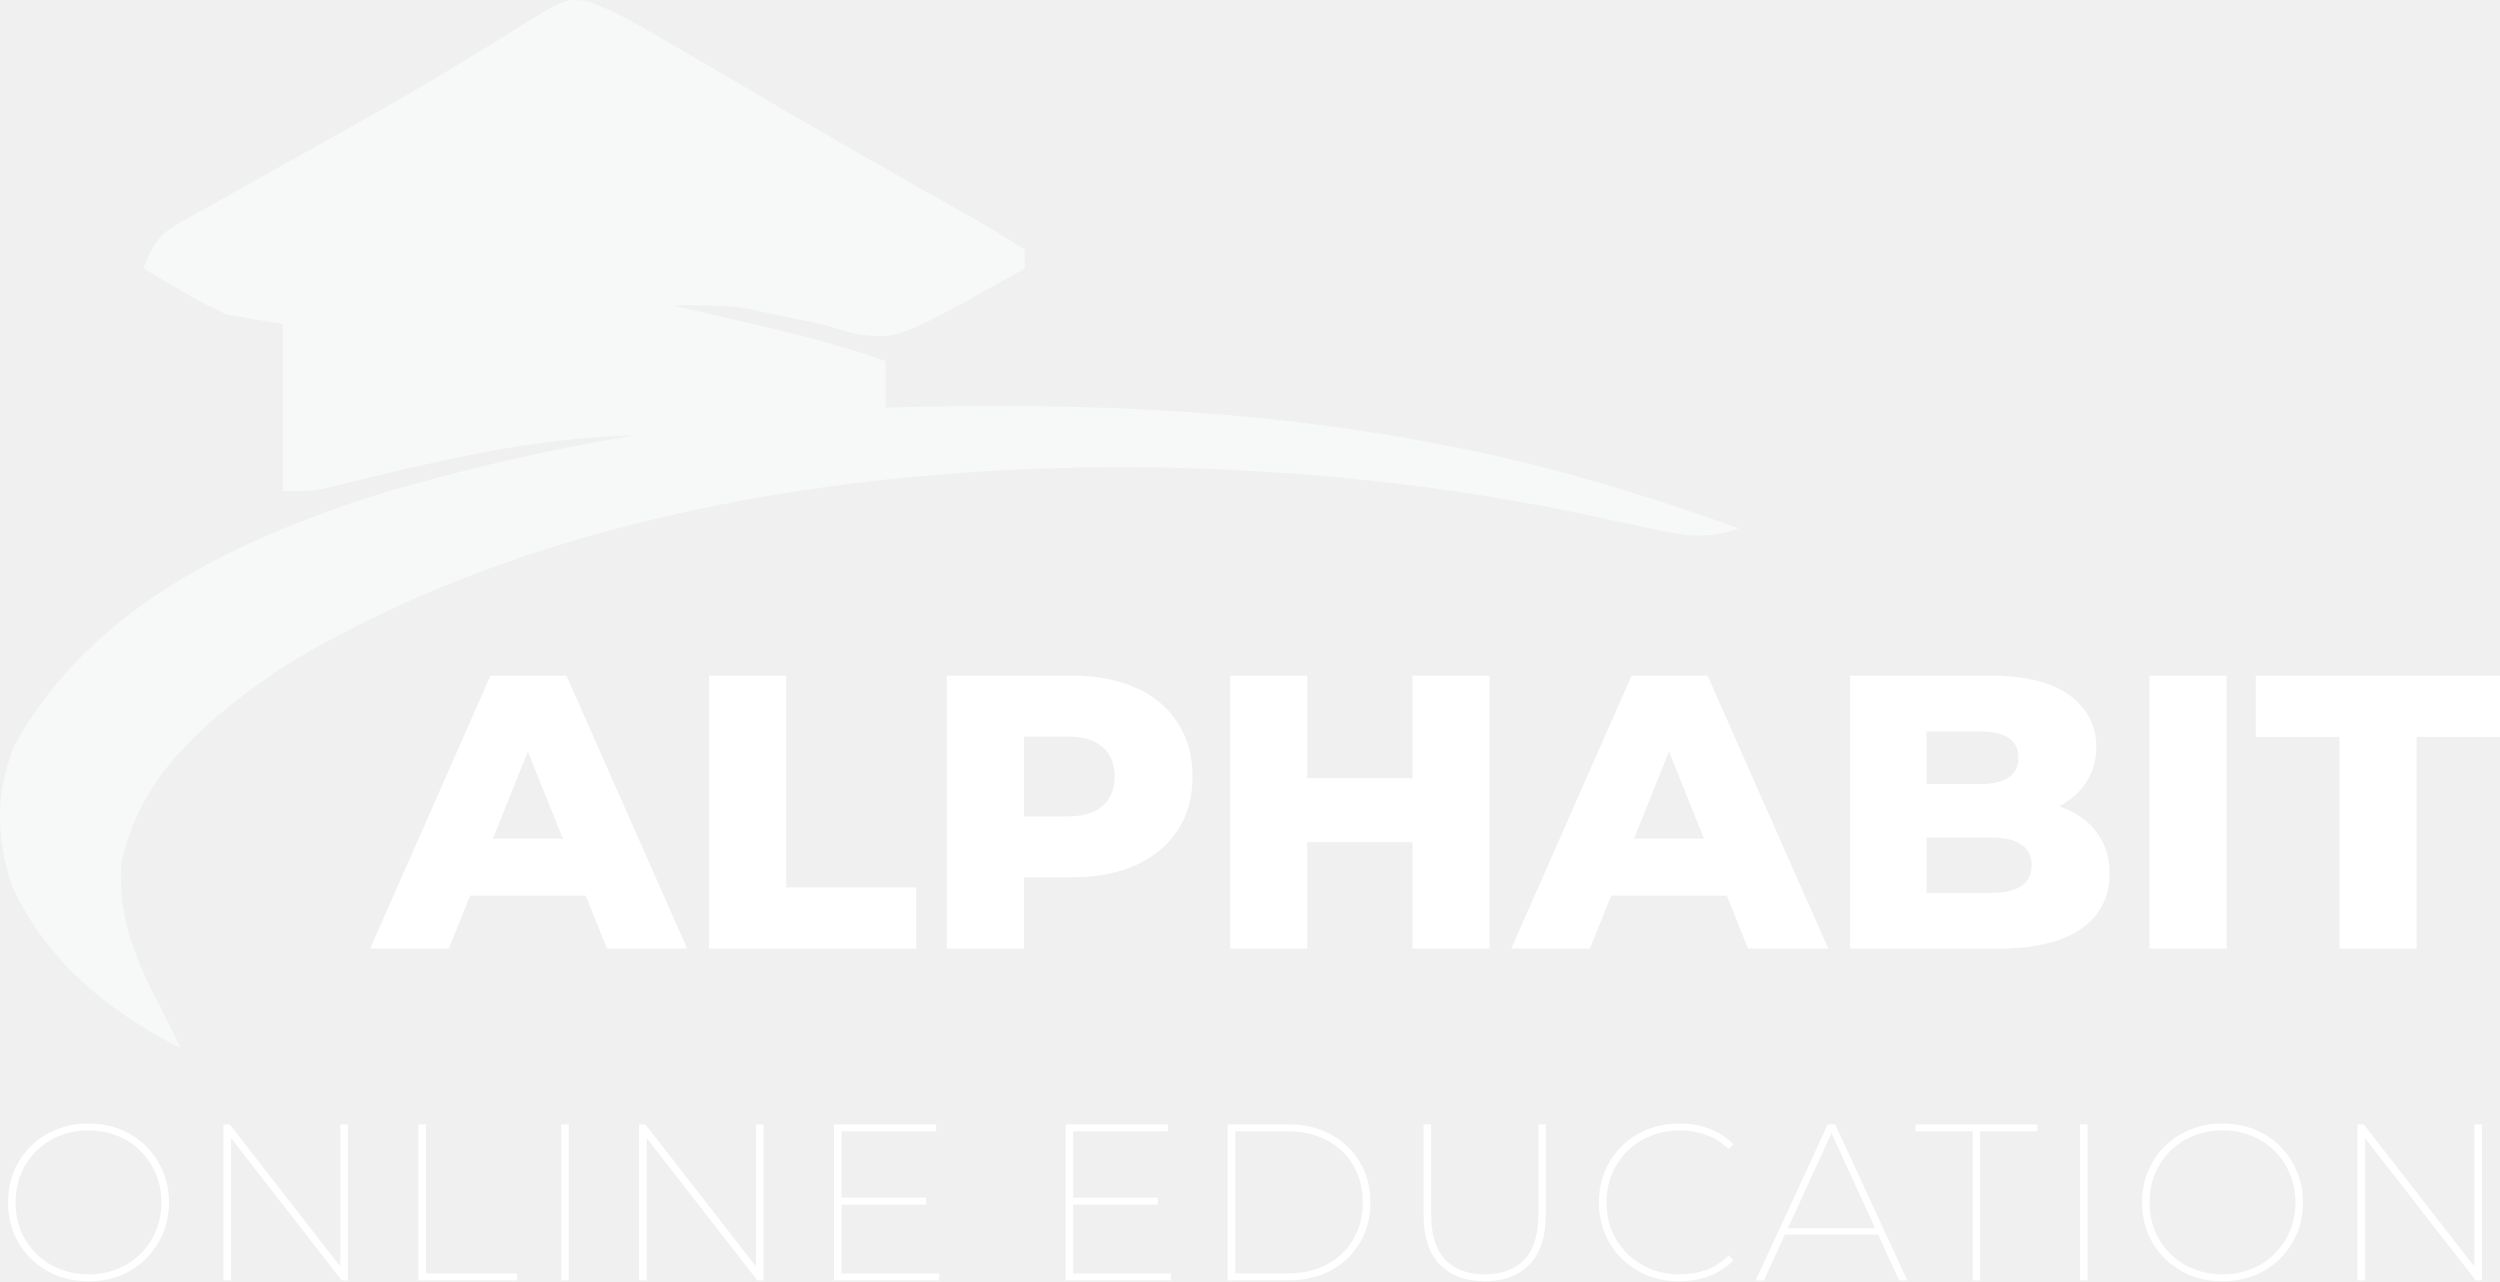
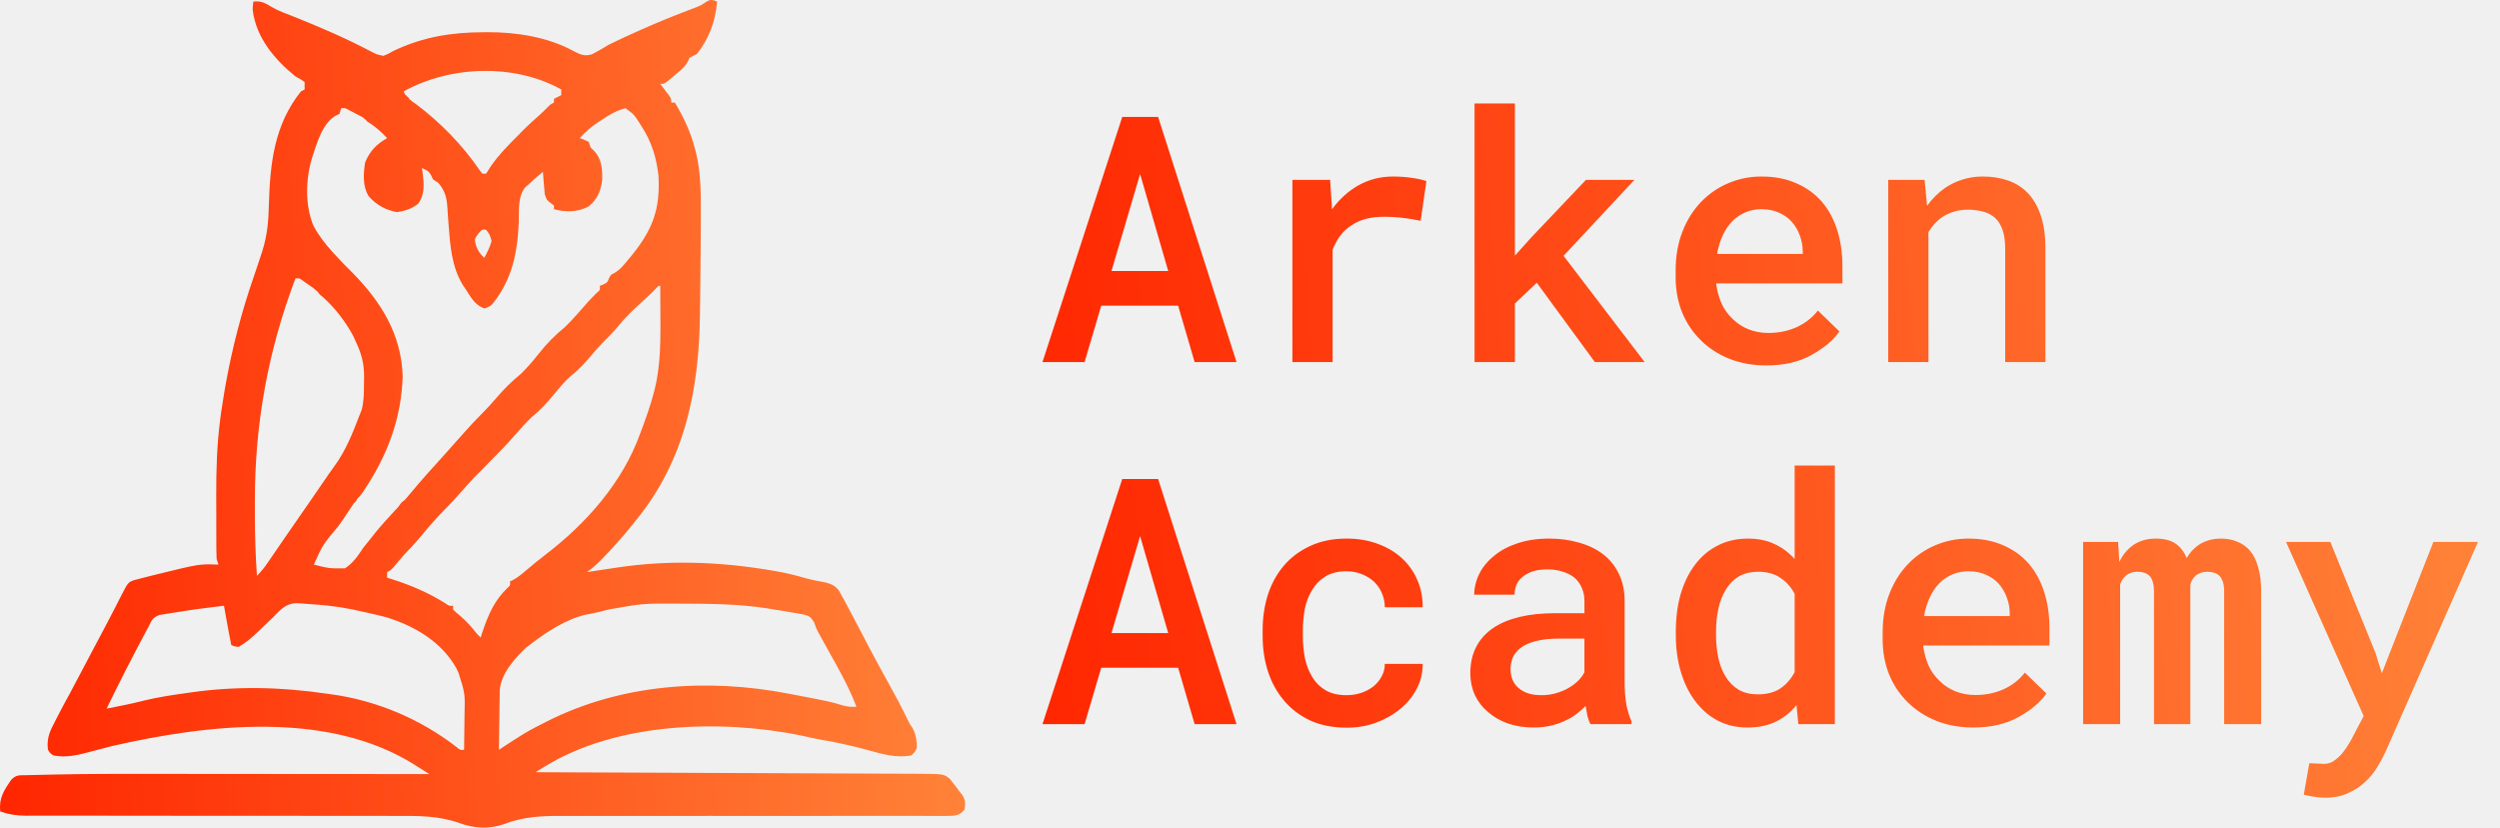
- <svg xmlns="http://www.w3.org/2000/svg" width="80" height="41" viewBox="0 0 80 41" fill="none">
-   <path d="M18.802 0.035C19.607 0.33 20.303 0.724 21.044 1.157C21.517 1.432 21.517 1.432 22.001 1.713C22.336 1.91 22.672 2.107 23.018 2.31C23.364 2.512 23.71 2.714 24.056 2.916C24.58 3.222 25.105 3.529 25.628 3.835C26.72 4.474 27.816 5.103 28.917 5.726C29.179 5.875 29.441 6.024 29.71 6.177C30.199 6.454 30.688 6.73 31.179 7.004C31.726 7.317 32.261 7.652 32.792 7.993C32.792 8.189 32.792 8.385 32.792 8.587C28.749 10.867 28.749 10.867 27.376 10.685C26.826 10.529 26.826 10.529 26.264 10.369C25.758 10.26 25.25 10.155 24.743 10.054C24.509 10.001 24.276 9.949 24.035 9.895C23.186 9.757 22.374 9.756 21.515 9.775C21.859 9.854 22.202 9.933 22.556 10.014C23.013 10.12 23.47 10.226 23.927 10.332C24.152 10.384 24.378 10.436 24.61 10.489C25.88 10.785 27.11 11.121 28.341 11.558C28.341 12.048 28.341 12.538 28.341 13.043C28.596 13.037 28.85 13.031 29.113 13.024C34.906 12.902 40.435 13.111 46.146 14.232C46.523 14.306 46.523 14.306 46.906 14.381C49.895 14.988 52.771 15.885 55.643 16.906C54.483 17.338 53.563 17.074 52.378 16.813C51.978 16.728 51.577 16.643 51.176 16.559C50.978 16.517 50.779 16.474 50.575 16.431C37.696 13.743 20.363 14.335 8.959 21.409C6.663 22.986 4.434 24.805 3.877 27.677C3.779 29.445 4.387 30.815 5.194 32.355C5.392 32.751 5.59 33.148 5.787 33.544C3.463 32.38 1.392 30.67 0.337 28.233C-0.119 26.701 -0.143 25.358 0.456 23.865C2.911 19.4 7.672 17.203 12.34 15.745C14.963 14.993 17.632 14.356 20.328 13.935C17.504 13.993 14.883 14.544 12.146 15.204C11.874 15.27 11.602 15.335 11.321 15.403C10.955 15.493 10.955 15.493 10.581 15.586C9.942 15.717 9.942 15.717 9.052 15.717C9.052 13.953 9.052 12.188 9.052 10.369C8.464 10.271 7.876 10.173 7.271 10.072C6.513 9.718 6.513 9.718 5.824 9.311C5.477 9.108 5.477 9.108 5.122 8.901C4.95 8.797 4.778 8.694 4.6 8.587C4.996 7.397 5.483 7.278 6.566 6.673C6.737 6.577 6.907 6.48 7.083 6.381C7.639 6.068 8.197 5.758 8.755 5.449C9.326 5.129 9.897 4.808 10.467 4.487C10.846 4.274 11.226 4.061 11.605 3.849C12.694 3.237 13.772 2.609 14.838 1.958C15.069 1.817 15.299 1.677 15.536 1.532C15.951 1.278 16.363 1.02 16.774 0.76C18.097 -0.047 18.097 -0.047 18.802 0.035Z" fill="#F7F8F8" />
-   <path d="M11.845 30.356L15.696 21.621H18.126L21.99 30.356H19.423L16.406 22.832H17.379L14.362 30.356H11.845ZM13.951 28.659L14.587 26.837H18.849L19.485 28.659H13.951Z" fill="white" />
-   <path d="M22.69 30.356V21.621H25.158V28.397H29.321V30.356H22.69Z" fill="white" />
-   <path d="M30.297 30.356V21.621H34.286C35.083 21.621 35.769 21.75 36.342 22.008C36.924 22.266 37.373 22.64 37.688 23.131C38.004 23.614 38.162 24.188 38.162 24.853C38.162 25.51 38.004 26.08 37.688 26.563C37.373 27.045 36.924 27.42 36.342 27.686C35.769 27.944 35.083 28.073 34.286 28.073H31.668L32.765 27V30.356H30.297ZM32.765 27.262L31.668 26.126H34.136C34.651 26.126 35.033 26.014 35.283 25.789C35.54 25.564 35.669 25.253 35.669 24.853C35.669 24.446 35.54 24.129 35.283 23.905C35.033 23.68 34.651 23.568 34.136 23.568H31.668L32.765 22.432V27.262Z" fill="white" />
-   <path d="M45.198 21.621H47.666V30.356H45.198V21.621ZM41.833 30.356H39.365V21.621H41.833V30.356ZM45.373 26.95H41.658V24.903H45.373V26.95Z" fill="white" />
-   <path d="M48.36 30.356L52.211 21.621H54.642L58.505 30.356H55.938L52.922 22.832H53.894L50.877 30.356H48.36ZM50.466 28.659L51.102 26.837H55.364L56 28.659H50.466Z" fill="white" />
-   <path d="M59.205 30.356V21.621H63.667C64.814 21.621 65.67 21.833 66.235 22.258C66.8 22.674 67.082 23.223 67.082 23.905C67.082 24.354 66.962 24.749 66.721 25.09C66.488 25.423 66.156 25.689 65.724 25.889C65.3 26.08 64.793 26.176 64.203 26.176L64.452 25.577C65.067 25.577 65.603 25.673 66.06 25.864C66.517 26.047 66.87 26.317 67.12 26.675C67.377 27.024 67.506 27.453 67.506 27.96C67.506 28.717 67.198 29.308 66.584 29.732C65.977 30.148 65.088 30.356 63.916 30.356H59.205ZM61.648 28.572H63.717C64.141 28.572 64.461 28.501 64.677 28.36C64.901 28.21 65.013 27.985 65.013 27.686C65.013 27.386 64.901 27.166 64.677 27.024C64.461 26.875 64.141 26.8 63.717 26.8H61.474V25.09H63.343C63.758 25.09 64.07 25.02 64.278 24.878C64.486 24.737 64.589 24.525 64.589 24.242C64.589 23.959 64.486 23.751 64.278 23.618C64.07 23.476 63.758 23.406 63.343 23.406H61.648V28.572Z" fill="white" />
-   <path d="M68.784 30.356V21.621H71.252V30.356H68.784Z" fill="white" />
-   <path d="M74.865 30.356V23.58H72.185V21.621H80V23.58H77.333V30.356H74.865Z" fill="white" />
-   <path d="M2.829 41C2.463 41 2.124 40.938 1.811 40.815C1.497 40.686 1.224 40.508 0.992 40.28C0.759 40.052 0.578 39.785 0.45 39.481C0.322 39.172 0.258 38.837 0.258 38.476C0.258 38.114 0.322 37.782 0.45 37.477C0.578 37.169 0.759 36.9 0.992 36.672C1.224 36.444 1.497 36.268 1.811 36.144C2.124 36.016 2.463 35.952 2.829 35.952C3.199 35.952 3.541 36.016 3.855 36.144C4.168 36.268 4.439 36.444 4.667 36.672C4.899 36.9 5.08 37.169 5.208 37.477C5.341 37.782 5.407 38.114 5.407 38.476C5.407 38.837 5.341 39.172 5.208 39.481C5.08 39.785 4.899 40.052 4.667 40.28C4.439 40.508 4.168 40.686 3.855 40.815C3.541 40.938 3.199 41 2.829 41ZM2.829 40.779C3.161 40.779 3.47 40.722 3.755 40.608C4.04 40.494 4.287 40.332 4.496 40.123C4.709 39.914 4.873 39.671 4.987 39.396C5.106 39.115 5.165 38.809 5.165 38.476C5.165 38.143 5.106 37.839 4.987 37.563C4.873 37.283 4.709 37.038 4.496 36.829C4.287 36.619 4.04 36.458 3.755 36.344C3.47 36.23 3.161 36.173 2.829 36.173C2.501 36.173 2.195 36.23 1.91 36.344C1.625 36.458 1.376 36.619 1.163 36.829C0.954 37.038 0.79 37.283 0.671 37.563C0.557 37.839 0.5 38.143 0.5 38.476C0.5 38.809 0.557 39.115 0.671 39.396C0.79 39.671 0.954 39.914 1.163 40.123C1.376 40.332 1.625 40.494 1.91 40.608C2.195 40.722 2.501 40.779 2.829 40.779Z" fill="white" />
-   <path d="M7.152 40.971V35.98H7.351L11.012 40.686H10.891V35.98H11.133V40.971H10.934L7.273 36.265H7.394V40.971H7.152Z" fill="white" />
-   <path d="M13.387 40.971V35.98H13.629V40.75H16.549V40.971H13.387Z" fill="white" />
-   <path d="M17.959 40.971V35.98H18.201V40.971H17.959Z" fill="white" />
-   <path d="M20.452 40.971V35.98H20.652L24.313 40.686H24.192V35.98H24.434V40.971H24.234L20.573 36.265H20.695V40.971H20.452Z" fill="white" />
-   <path d="M26.887 38.326H29.636V38.547H26.887V38.326ZM26.93 40.75H30.056V40.971H26.687V35.98H29.956V36.201H26.93V40.75Z" fill="white" />
-   <path d="M34.3 38.326H37.05V38.547H34.3V38.326ZM34.343 40.75H37.47V40.971H34.101V35.98H37.37V36.201H34.343V40.75Z" fill="white" />
-   <path d="M39.286 40.971V35.98H41.209C41.74 35.98 42.203 36.089 42.597 36.308C42.992 36.522 43.298 36.817 43.516 37.192C43.739 37.563 43.851 37.991 43.851 38.476C43.851 38.961 43.739 39.391 43.516 39.766C43.298 40.137 42.992 40.432 42.597 40.651C42.203 40.864 41.74 40.971 41.209 40.971H39.286ZM39.528 40.75H41.194C41.683 40.75 42.108 40.653 42.469 40.458C42.835 40.263 43.115 39.995 43.31 39.652C43.509 39.31 43.609 38.918 43.609 38.476C43.609 38.034 43.509 37.642 43.31 37.299C43.115 36.957 42.835 36.688 42.469 36.493C42.108 36.299 41.683 36.201 41.194 36.201H39.528V40.75Z" fill="white" />
-   <path d="M47.513 41C46.905 41 46.426 40.822 46.074 40.465C45.728 40.109 45.554 39.576 45.554 38.868V35.98H45.797V38.861C45.797 39.507 45.946 39.99 46.245 40.308C46.544 40.622 46.967 40.779 47.513 40.779C48.059 40.779 48.482 40.622 48.781 40.308C49.08 39.99 49.229 39.507 49.229 38.861V35.98H49.465V38.868C49.465 39.576 49.289 40.109 48.937 40.465C48.591 40.822 48.116 41 47.513 41Z" fill="white" />
-   <path d="M53.738 41C53.372 41 53.032 40.938 52.719 40.815C52.406 40.686 52.133 40.508 51.9 40.28C51.667 40.052 51.487 39.785 51.359 39.481C51.23 39.172 51.166 38.837 51.166 38.476C51.166 38.114 51.23 37.782 51.359 37.477C51.487 37.169 51.667 36.9 51.9 36.672C52.133 36.444 52.406 36.268 52.719 36.144C53.032 36.016 53.372 35.952 53.738 35.952C54.075 35.952 54.393 36.006 54.692 36.116C54.991 36.225 55.25 36.391 55.468 36.615L55.319 36.772C55.096 36.558 54.851 36.406 54.585 36.315C54.324 36.22 54.044 36.173 53.745 36.173C53.412 36.173 53.104 36.232 52.819 36.351C52.534 36.465 52.285 36.627 52.071 36.836C51.862 37.045 51.698 37.29 51.58 37.57C51.466 37.846 51.409 38.148 51.409 38.476C51.409 38.804 51.466 39.108 51.58 39.389C51.698 39.664 51.862 39.907 52.071 40.116C52.285 40.325 52.534 40.489 52.819 40.608C53.104 40.722 53.412 40.779 53.745 40.779C54.044 40.779 54.324 40.734 54.585 40.644C54.851 40.548 55.096 40.392 55.319 40.173L55.468 40.33C55.25 40.553 54.991 40.722 54.692 40.836C54.393 40.945 54.075 41 53.738 41Z" fill="white" />
-   <path d="M56.183 40.971L58.49 35.98H58.725L61.033 40.971H60.77L58.555 36.144H58.661L56.446 40.971H56.183ZM56.98 39.51L57.073 39.303H60.121L60.214 39.51H56.98Z" fill="white" />
-   <path d="M63.128 40.971V36.201H61.297V35.98H65.193V36.201H63.363V40.971H63.128Z" fill="white" />
-   <path d="M66.559 40.971V35.98H66.801V40.971H66.559Z" fill="white" />
-   <path d="M71.117 41C70.751 41 70.412 40.938 70.099 40.815C69.785 40.686 69.512 40.508 69.28 40.28C69.047 40.052 68.867 39.785 68.738 39.481C68.61 39.172 68.546 38.837 68.546 38.476C68.546 38.114 68.61 37.782 68.738 37.477C68.867 37.169 69.047 36.9 69.28 36.672C69.512 36.444 69.785 36.268 70.099 36.144C70.412 36.016 70.751 35.952 71.117 35.952C71.487 35.952 71.829 36.016 72.143 36.144C72.456 36.268 72.727 36.444 72.955 36.672C73.187 36.9 73.368 37.169 73.496 37.477C73.629 37.782 73.695 38.114 73.695 38.476C73.695 38.837 73.629 39.172 73.496 39.481C73.368 39.785 73.187 40.052 72.955 40.28C72.727 40.508 72.456 40.686 72.143 40.815C71.829 40.938 71.487 41 71.117 41ZM71.117 40.779C71.45 40.779 71.758 40.722 72.043 40.608C72.328 40.494 72.575 40.332 72.784 40.123C72.997 39.914 73.161 39.671 73.275 39.396C73.394 39.115 73.453 38.809 73.453 38.476C73.453 38.143 73.394 37.839 73.275 37.563C73.161 37.283 72.997 37.038 72.784 36.829C72.575 36.619 72.328 36.458 72.043 36.344C71.758 36.23 71.45 36.173 71.117 36.173C70.79 36.173 70.483 36.23 70.198 36.344C69.913 36.458 69.664 36.619 69.451 36.829C69.242 37.038 69.078 37.283 68.959 37.563C68.845 37.839 68.788 38.143 68.788 38.476C68.788 38.809 68.845 39.115 68.959 39.396C69.078 39.671 69.242 39.914 69.451 40.123C69.664 40.332 69.913 40.494 70.198 40.608C70.483 40.722 70.79 40.779 71.117 40.779Z" fill="white" />
-   <path d="M75.44 40.971V35.98H75.639L79.3 40.686H79.179V35.98H79.421V40.971H79.222L75.561 36.265H75.682V40.971H75.44Z" fill="white" />
+ <svg xmlns="http://www.w3.org/2000/svg" width="145" height="48" viewBox="0 0 145 48" fill="none">
+   <path d="M41.429 0.019C41.518 0.055 41.518 0.055 41.608 0.093C41.505 1.251 41.157 2.209 40.438 3.131C40.297 3.204 40.155 3.276 40.013 3.348C39.982 3.412 39.951 3.476 39.92 3.543C39.744 3.894 39.457 4.107 39.162 4.351C39.104 4.401 39.045 4.451 38.986 4.502C38.552 4.866 38.552 4.866 38.311 4.866C38.357 4.926 38.403 4.987 38.45 5.049C38.539 5.166 38.539 5.166 38.63 5.287C38.719 5.404 38.719 5.404 38.809 5.523C38.949 5.734 38.949 5.734 38.949 5.951C39.019 5.951 39.09 5.951 39.162 5.951C39.671 6.813 40.074 7.653 40.325 8.629C40.346 8.71 40.367 8.791 40.389 8.875C40.678 10.08 40.669 11.315 40.664 12.548C40.664 12.626 40.664 12.704 40.664 12.784C40.662 13.435 40.657 14.087 40.651 14.738C40.65 14.912 40.65 14.912 40.648 15.09C40.642 15.866 40.633 16.641 40.623 17.417C40.62 17.675 40.617 17.933 40.614 18.191C40.571 22.582 39.748 26.676 36.928 30.143C36.843 30.25 36.758 30.357 36.67 30.467C36.145 31.118 35.597 31.736 35.013 32.333C34.955 32.393 34.896 32.453 34.836 32.514C34.586 32.766 34.349 32.981 34.056 33.18C34.139 33.168 34.222 33.155 34.307 33.142C34.691 33.084 35.075 33.027 35.459 32.97C35.589 32.95 35.72 32.931 35.854 32.91C38.808 32.473 41.715 32.578 44.653 33.065C44.756 33.082 44.86 33.099 44.966 33.117C45.577 33.224 46.168 33.364 46.763 33.54C47.127 33.64 47.493 33.709 47.864 33.774C48.217 33.861 48.452 33.954 48.676 34.255C48.723 34.34 48.771 34.424 48.819 34.512C48.874 34.609 48.929 34.707 48.985 34.807C49.272 35.341 49.556 35.876 49.836 36.414C50.011 36.75 50.186 37.086 50.362 37.422C50.397 37.487 50.431 37.553 50.466 37.62C50.807 38.269 51.159 38.911 51.516 39.551C51.924 40.285 52.322 41.024 52.684 41.783C52.783 41.987 52.783 41.987 52.957 42.239C53.159 42.633 53.189 42.931 53.203 43.378C53.08 43.618 53.08 43.618 52.883 43.812C52.038 43.98 51.176 43.739 50.364 43.507C49.464 43.263 48.572 43.057 47.653 42.906C47.271 42.84 46.898 42.755 46.521 42.666C41.83 41.704 35.761 41.885 31.577 44.478C31.483 44.536 31.389 44.595 31.292 44.654C31.221 44.699 31.151 44.743 31.078 44.788C31.255 44.789 31.255 44.789 31.436 44.789C34.313 44.8 37.191 44.812 40.068 44.825C41.459 44.831 42.85 44.837 44.242 44.842C45.455 44.847 46.667 44.852 47.88 44.857C48.522 44.86 49.164 44.863 49.806 44.865C50.411 44.867 51.015 44.87 51.62 44.873C51.842 44.874 52.063 44.874 52.285 44.875C52.588 44.876 52.891 44.878 53.194 44.879C53.282 44.879 53.369 44.88 53.46 44.88C54.764 44.889 54.764 44.889 55.129 45.19C55.186 45.266 55.244 45.341 55.303 45.419C55.362 45.493 55.421 45.568 55.481 45.644C55.537 45.72 55.592 45.795 55.649 45.873C55.708 45.947 55.767 46.021 55.827 46.097C56.03 46.399 56.02 46.601 55.968 46.958C55.781 47.177 55.625 47.271 55.341 47.312C55.078 47.325 54.817 47.325 54.554 47.323C54.453 47.323 54.352 47.323 54.247 47.324C53.907 47.324 53.567 47.323 53.227 47.321C52.983 47.321 52.74 47.322 52.496 47.322C51.971 47.323 51.446 47.322 50.92 47.321C50.089 47.319 49.257 47.32 48.426 47.322C47.258 47.323 46.091 47.324 44.924 47.324C44.813 47.324 44.813 47.324 44.7 47.324C43.875 47.324 43.05 47.324 42.225 47.323C42.151 47.323 42.078 47.323 42.001 47.323C41.928 47.323 41.854 47.323 41.778 47.323C41.629 47.322 41.48 47.322 41.331 47.322C41.257 47.322 41.184 47.322 41.108 47.322C39.876 47.321 38.645 47.322 37.414 47.325C36.588 47.326 35.763 47.325 34.938 47.323C34.422 47.322 33.906 47.323 33.39 47.325C33.153 47.325 32.915 47.324 32.677 47.323C31.443 47.315 30.368 47.361 29.206 47.811C28.353 48.1 27.501 48.042 26.66 47.739C25.443 47.305 24.257 47.316 22.981 47.324C22.739 47.323 22.497 47.322 22.255 47.321C21.737 47.319 21.219 47.319 20.701 47.321C19.883 47.323 19.064 47.321 18.245 47.319C17.097 47.316 15.949 47.316 14.801 47.316C13.622 47.317 12.442 47.317 11.263 47.316C11.19 47.316 11.117 47.316 11.042 47.316C9.827 47.315 8.613 47.313 7.398 47.311C6.584 47.309 5.77 47.309 4.956 47.31C4.45 47.31 3.945 47.31 3.439 47.309C3.205 47.309 2.971 47.309 2.736 47.31C2.416 47.311 2.097 47.31 1.777 47.31C1.684 47.31 1.591 47.311 1.496 47.311C0.963 47.308 0.524 47.241 0.018 47.066C-0.079 46.306 0.233 45.833 0.656 45.222C0.953 44.919 1.142 44.971 1.559 44.96C1.63 44.958 1.702 44.956 1.775 44.954C2.016 44.947 2.256 44.943 2.497 44.938C2.669 44.934 2.842 44.93 3.014 44.925C5.065 44.879 7.116 44.882 9.167 44.885C9.724 44.886 10.28 44.886 10.836 44.886C11.882 44.887 12.929 44.888 13.975 44.889C15.169 44.89 16.363 44.89 17.558 44.891C20.008 44.892 22.458 44.894 24.908 44.896C24.688 44.757 24.468 44.617 24.247 44.478C24.185 44.439 24.123 44.4 24.059 44.359C19.014 41.179 12.011 42.015 6.506 43.269C6.097 43.37 5.69 43.477 5.283 43.588C4.573 43.781 3.838 43.97 3.103 43.812C2.91 43.693 2.91 43.693 2.783 43.486C2.7 42.839 2.883 42.424 3.176 41.873C3.215 41.796 3.254 41.719 3.294 41.64C3.406 41.423 3.52 41.207 3.634 40.991C3.682 40.901 3.73 40.811 3.779 40.719C3.86 40.57 3.942 40.422 4.024 40.275C4.216 39.924 4.4 39.569 4.585 39.215C4.886 38.638 5.19 38.062 5.497 37.489C5.888 36.76 6.275 36.028 6.653 35.292C6.696 35.208 6.739 35.125 6.783 35.038C6.868 34.873 6.952 34.708 7.036 34.543C7.433 33.771 7.433 33.771 7.796 33.644C7.936 33.607 7.936 33.607 8.078 33.571C8.182 33.544 8.287 33.517 8.394 33.489C8.562 33.447 8.562 33.447 8.733 33.404C8.905 33.361 8.905 33.361 9.079 33.317C11.564 32.706 11.564 32.706 12.676 32.746C12.623 32.585 12.623 32.585 12.569 32.421C12.559 32.238 12.555 32.054 12.554 31.871C12.553 31.758 12.553 31.646 12.552 31.53C12.552 31.408 12.552 31.286 12.552 31.16C12.551 30.97 12.551 30.97 12.55 30.776C12.55 30.506 12.55 30.236 12.55 29.966C12.55 29.561 12.547 29.155 12.546 28.75C12.542 27.248 12.586 25.774 12.782 24.285C12.8 24.15 12.818 24.016 12.836 23.877C12.888 23.512 12.946 23.149 13.008 22.786C13.03 22.656 13.053 22.525 13.076 22.39C13.46 20.234 14.009 18.098 14.73 16.034C14.856 15.671 14.976 15.306 15.096 14.942C15.137 14.818 15.178 14.695 15.22 14.568C15.506 13.64 15.582 12.835 15.601 11.864C15.673 9.448 15.915 7.241 17.462 5.3C17.533 5.264 17.603 5.229 17.675 5.192C17.675 5.049 17.675 4.905 17.675 4.758C17.441 4.591 17.441 4.591 17.143 4.432C15.95 3.469 14.865 2.197 14.664 0.594C14.664 0.385 14.664 0.385 14.697 0.093C15.143 0.038 15.386 0.17 15.762 0.404C16.165 0.639 16.604 0.791 17.037 0.961C18.561 1.571 20.062 2.211 21.516 2.981C21.87 3.162 21.87 3.162 22.249 3.239C22.52 3.13 22.52 3.13 22.814 2.961C24.51 2.148 26.173 1.875 28.033 1.87C28.113 1.869 28.192 1.868 28.274 1.867C29.941 1.858 31.775 2.143 33.262 2.952C33.667 3.165 33.909 3.285 34.357 3.144C34.692 2.973 35.01 2.783 35.333 2.588C35.557 2.477 35.783 2.368 36.011 2.263C36.182 2.183 36.182 2.183 36.358 2.101C37.433 1.609 38.518 1.14 39.622 0.717C39.806 0.646 39.806 0.646 39.993 0.575C40.105 0.532 40.218 0.489 40.334 0.445C40.655 0.318 40.655 0.318 40.943 0.129C41.183 -0.015 41.183 -0.015 41.429 0.019ZM23.419 5.3C23.454 5.372 23.489 5.443 23.526 5.517C23.596 5.517 23.614 5.587 23.614 5.587C23.614 5.587 23.738 5.66 23.738 5.734C23.886 5.865 23.886 5.865 24.084 5.999C25.51 7.055 26.838 8.411 27.84 9.885C27.891 9.947 27.941 10.009 27.993 10.073C28.063 10.073 28.133 10.073 28.206 10.073C28.299 9.929 28.392 9.784 28.483 9.637C28.948 8.965 29.543 8.368 30.12 7.795C30.201 7.71 30.283 7.625 30.366 7.538C30.669 7.236 30.985 6.954 31.305 6.672C31.46 6.532 31.609 6.385 31.756 6.236C31.929 6.06 31.929 6.06 32.141 5.951C32.141 5.88 32.141 5.808 32.141 5.734C32.282 5.663 32.422 5.591 32.567 5.517C32.567 5.41 32.567 5.302 32.567 5.192C29.842 3.668 26.116 3.807 23.419 5.3ZM19.802 6.277C19.767 6.384 19.732 6.491 19.696 6.602C19.599 6.65 19.599 6.65 19.5 6.699C18.7 7.119 18.364 8.382 18.095 9.188C17.737 10.41 17.694 11.889 18.179 13.076C18.484 13.648 18.851 14.126 19.284 14.603C19.335 14.659 19.386 14.716 19.439 14.774C19.763 15.13 20.098 15.472 20.441 15.809C22.104 17.493 23.285 19.378 23.366 21.817C23.289 24.345 22.438 26.504 21.04 28.566C20.853 28.837 20.742 28.911 20.742 28.911C20.742 28.911 20.619 29.166 20.547 29.166C20.442 29.318 20.338 29.471 20.24 29.628C20.045 29.94 19.829 30.236 19.616 30.536C18.728 31.596 18.728 31.596 18.207 32.746C19.101 32.97 19.101 32.97 20.015 32.963C20.492 32.654 20.764 32.242 21.079 31.77C21.237 31.57 21.396 31.371 21.558 31.173C21.673 31.028 21.673 31.028 21.79 30.879C22.144 30.445 22.521 30.035 22.901 29.624C23.123 29.408 23.189 29.29 23.189 29.29C23.189 29.29 23.311 29.095 23.419 29.058C23.587 28.893 23.587 28.893 23.752 28.685C24.453 27.843 25.187 27.03 25.923 26.22C26.26 25.849 26.592 25.475 26.923 25.098C27.234 24.744 27.552 24.4 27.887 24.068C28.203 23.754 28.502 23.431 28.791 23.091C29.235 22.569 29.697 22.113 30.227 21.681C30.593 21.322 30.92 20.947 31.237 20.542C31.704 19.945 32.196 19.445 32.78 18.969C33.227 18.538 33.63 18.067 34.039 17.599C34.219 17.398 34.401 17.205 34.594 17.016C34.825 16.824 34.825 16.824 34.801 16.582C34.866 16.556 34.932 16.529 35 16.501C35.241 16.385 35.241 16.385 35.333 16.148C35.439 15.932 35.439 15.932 35.62 15.852C35.979 15.65 36.215 15.345 36.476 15.03C36.532 14.962 36.588 14.895 36.646 14.825C37.859 13.333 38.323 12.13 38.205 10.182C38.081 9.121 37.819 8.257 37.247 7.361C37.199 7.285 37.152 7.209 37.102 7.131C36.77 6.619 36.77 6.619 36.29 6.277C35.763 6.411 35.349 6.662 34.9 6.961C34.837 7.002 34.773 7.044 34.707 7.086C34.297 7.357 33.965 7.649 33.631 8.012C33.716 8.041 33.802 8.071 33.89 8.1C33.98 8.143 34.07 8.186 34.162 8.229C34.197 8.337 34.233 8.444 34.269 8.555C34.337 8.62 34.405 8.685 34.475 8.751C34.921 9.234 34.955 9.805 34.94 10.443C34.864 11.089 34.651 11.56 34.156 11.972C33.496 12.316 32.851 12.316 32.141 12.135C32.141 12.063 32.141 11.992 32.141 11.918C32.073 11.866 32.005 11.815 31.935 11.762C31.716 11.592 31.716 11.592 31.61 11.267C31.586 11.043 31.566 10.82 31.55 10.596C31.541 10.478 31.532 10.36 31.523 10.238C31.516 10.148 31.51 10.058 31.503 9.965C31.39 10.059 31.277 10.154 31.164 10.25C31.101 10.303 31.038 10.355 30.973 10.41C30.902 10.478 30.832 10.546 30.759 10.616C30.665 10.698 30.572 10.779 30.475 10.863C30.035 11.415 30.122 12.203 30.1 12.88C30.03 14.656 29.713 16.215 28.574 17.632C28.419 17.776 28.419 17.776 28.106 17.891C27.567 17.7 27.339 17.274 27.036 16.799C26.977 16.713 26.918 16.627 26.858 16.538C26.205 15.472 26.121 14.246 26.027 13.02C26.019 12.913 26.011 12.807 26.002 12.697C25.987 12.489 25.973 12.281 25.962 12.073C25.921 11.472 25.838 11.091 25.44 10.616C25.282 10.508 25.282 10.508 25.121 10.399C25.088 10.327 25.055 10.256 25.021 10.182C24.881 9.913 24.748 9.871 24.483 9.748C24.494 9.824 24.506 9.9 24.517 9.979C24.599 10.636 24.67 11.248 24.27 11.809C23.895 12.113 23.522 12.226 23.053 12.304C22.401 12.199 21.835 11.887 21.391 11.382C21.032 10.796 21.082 10.081 21.185 9.423C21.451 8.769 21.86 8.348 22.462 8.012C22.101 7.623 21.743 7.312 21.292 7.036C21.221 6.943 21.221 6.943 21.221 6.943C21.221 6.943 21.114 6.889 21.079 6.819C20.906 6.728 20.733 6.638 20.56 6.548C20.416 6.472 20.416 6.472 20.269 6.395C20.029 6.262 20.029 6.262 19.802 6.277ZM27.754 13.552C27.525 13.866 27.525 13.866 27.627 14.264C27.765 14.594 27.851 14.723 28.099 14.955C28.273 14.638 28.426 14.329 28.525 13.979C28.413 13.597 28.413 13.597 28.206 13.328C27.965 13.304 27.965 13.304 27.754 13.552ZM17.143 16.148C15.557 20.33 14.778 24.593 14.789 29.081C14.79 29.362 14.789 29.642 14.789 29.923C14.788 31.085 14.829 32.238 14.909 33.397C15.153 33.154 15.348 32.912 15.541 32.624C15.884 32.118 16.23 31.615 16.578 31.112C16.689 30.953 16.799 30.793 16.91 30.634C17.08 30.388 17.25 30.142 17.42 29.897C17.587 29.656 17.754 29.414 17.921 29.173C17.975 29.096 18.028 29.019 18.083 28.939C18.429 28.439 18.774 27.939 19.116 27.437C19.214 27.296 19.313 27.156 19.415 27.018C20.066 26.131 20.474 25.095 20.866 24.068C20.906 23.973 20.945 23.878 20.985 23.78C21.122 23.252 21.118 22.74 21.119 22.196C21.123 22.036 21.123 22.036 21.127 21.872C21.13 21.104 20.981 20.526 20.654 19.837C20.602 19.721 20.55 19.604 20.496 19.484C20.046 18.654 19.439 17.86 18.739 17.233C18.615 17.14 18.561 17.086 18.561 17.086C18.561 17.086 18.508 17.032 18.42 16.908C18.181 16.701 18.181 16.701 17.895 16.508C17.799 16.44 17.704 16.373 17.606 16.303C17.374 16.13 17.374 16.13 17.143 16.148ZM38.205 16.582C38.085 16.704 37.967 16.826 37.849 16.949C37.637 17.16 37.416 17.359 37.194 17.559C36.738 17.97 36.308 18.383 35.917 18.861C35.607 19.241 35.269 19.581 34.92 19.925C34.715 20.141 34.522 20.362 34.329 20.59C33.966 21.015 33.606 21.426 33.165 21.769C32.778 22.099 32.467 22.483 32.141 22.875C31.741 23.357 31.36 23.791 30.865 24.176C30.519 24.509 30.204 24.865 29.888 25.227C29.383 25.803 28.851 26.347 28.312 26.888C28.219 26.983 28.126 27.078 28.029 27.177C27.868 27.341 27.705 27.505 27.541 27.668C27.284 27.936 27.04 28.209 26.796 28.488C26.474 28.857 26.144 29.213 25.799 29.56C25.311 30.052 24.863 30.572 24.42 31.106C24.101 31.49 23.768 31.848 23.419 32.204C23.224 32.431 23.031 32.66 22.84 32.891C22.674 33.072 22.674 33.072 22.462 33.18C22.462 33.288 22.462 33.395 22.462 33.506C22.609 33.551 22.609 33.551 22.758 33.598C23.848 33.946 24.866 34.379 25.841 34.993C26.063 35.151 26.063 35.151 26.291 35.133C26.291 35.205 26.291 35.276 26.291 35.35C26.463 35.524 26.463 35.524 26.683 35.703C27.062 36.03 27.367 36.364 27.674 36.76C27.779 36.868 27.779 36.868 27.887 36.977C27.924 36.863 27.962 36.749 28 36.632C28.337 35.643 28.688 34.823 29.451 34.091C29.613 33.948 29.613 33.948 29.588 33.723C29.648 33.696 29.707 33.669 29.768 33.641C30.058 33.481 30.287 33.288 30.539 33.072C30.917 32.751 31.297 32.44 31.69 32.139C34.021 30.353 36.126 27.979 37.141 25.153C37.191 25.021 37.242 24.889 37.294 24.753C37.35 24.597 37.405 24.441 37.46 24.285C37.503 24.163 37.546 24.041 37.59 23.915C37.881 23.072 38.106 22.246 38.205 21.356C38.214 21.277 38.223 21.198 38.233 21.117C38.332 20.178 38.323 19.241 38.318 18.298C38.317 18.131 38.316 17.964 38.316 17.797C38.315 17.392 38.313 16.987 38.311 16.582C38.276 16.582 38.241 16.582 38.205 16.582ZM15.867 35.784C15.634 36.01 15.398 36.233 15.162 36.455C15.076 36.538 15.076 36.538 14.989 36.623C14.631 36.965 14.277 37.277 13.846 37.52C13.593 37.492 13.593 37.492 13.42 37.411C13.389 37.255 13.358 37.099 13.327 36.943C13.31 36.856 13.293 36.77 13.275 36.68C13.177 36.165 13.086 35.649 12.995 35.133C11.302 35.34 11.302 35.34 9.618 35.608C9.495 35.629 9.373 35.65 9.247 35.671C8.87 35.816 8.803 35.961 8.634 36.326C8.59 36.406 8.546 36.486 8.5 36.568C7.7 38.063 6.925 39.572 6.187 41.1C6.424 41.052 6.662 41.005 6.899 40.957C7.031 40.931 7.163 40.904 7.299 40.877C7.68 40.799 8.057 40.707 8.436 40.614C9.175 40.439 9.917 40.323 10.668 40.218C10.857 40.191 10.857 40.191 11.05 40.163C13.709 39.783 16.296 39.843 18.952 40.232C19.037 40.243 19.123 40.255 19.211 40.267C21.838 40.625 24.372 41.691 26.477 43.319C26.698 43.507 26.698 43.507 26.929 43.486C26.937 42.992 26.943 42.498 26.947 42.004C26.948 41.837 26.951 41.669 26.953 41.501C26.987 40.232 26.987 40.232 26.61 39.038C26.542 38.894 26.542 38.894 26.473 38.747C25.591 37.19 24.014 36.282 22.355 35.784C21.841 35.651 21.325 35.536 20.806 35.425C20.678 35.397 20.55 35.369 20.418 35.341C19.539 35.162 18.675 35.076 17.782 35.025C17.678 35.015 17.575 35.005 17.469 34.995C16.693 34.922 16.387 35.237 15.867 35.784ZM35.352 35.343C34.902 35.46 34.456 35.574 33.996 35.648C32.894 35.894 31.758 36.624 30.865 37.303C30.755 37.385 30.646 37.468 30.533 37.553C29.871 38.184 29.069 39.065 28.999 40.026C28.994 40.187 28.992 40.348 28.992 40.509C28.99 40.595 28.988 40.681 28.986 40.769C28.981 41.039 28.979 41.31 28.977 41.581C28.974 41.766 28.971 41.95 28.967 42.135C28.959 42.585 28.954 43.036 28.95 43.486C29.029 43.435 29.107 43.384 29.188 43.331C29.343 43.23 29.343 43.23 29.502 43.127C29.605 43.06 29.707 42.993 29.812 42.925C30.215 42.666 30.617 42.413 31.043 42.195C31.114 42.159 31.184 42.123 31.257 42.085C31.33 42.049 31.402 42.012 31.477 41.974C31.547 41.938 31.618 41.902 31.691 41.864C36.019 39.661 41.055 39.322 45.757 40.232C45.879 40.255 46.001 40.278 46.126 40.302C48.163 40.693 48.163 40.693 48.843 40.898C49.145 40.986 49.381 41.01 49.692 40.991C49.242 39.805 48.607 38.706 47.992 37.604C47.853 37.355 47.715 37.105 47.578 36.855C47.541 36.788 47.504 36.72 47.466 36.651C47.352 36.435 47.352 36.435 47.24 36.098C47.012 35.752 46.968 35.729 46.593 35.633C46.412 35.599 46.231 35.568 46.049 35.54C45.953 35.523 45.858 35.506 45.759 35.488C45.475 35.439 45.191 35.394 44.906 35.35C44.764 35.326 44.623 35.303 44.481 35.279C42.83 35.027 41.167 35.015 39.501 35.011C39.39 35.011 39.39 35.011 39.276 35.01C37.296 35.001 37.296 35.001 35.352 35.343Z" fill="url(#paint0_linear_2669_3178)" />
+   <path d="M68.359 17.729H63.897L62.93 21H60.488L65.117 6.781H67.197L71.748 21H69.316L68.359 17.729ZM64.492 15.717H67.783L66.152 10.092L64.492 15.717ZM80.83 10.238C81.208 10.238 81.572 10.264 81.924 10.316C82.282 10.368 82.562 10.43 82.764 10.502L82.432 12.807C82.074 12.729 81.719 12.67 81.367 12.631C81.022 12.592 80.677 12.572 80.332 12.572C79.941 12.572 79.59 12.611 79.277 12.69C78.965 12.768 78.688 12.888 78.447 13.051C78.187 13.207 77.966 13.406 77.783 13.646C77.601 13.887 77.448 14.164 77.324 14.477V21H74.99V10.434H77.178L77.275 11.898L77.285 12.143C77.715 11.55 78.229 11.085 78.828 10.746C79.434 10.408 80.101 10.238 80.83 10.238ZM89.17 16.4L87.9 17.602V21H85.557V6H87.9V14.828L88.867 13.754L92.022 10.434H94.834L90.723 14.838L95.43 21H92.539L89.17 16.4ZM102.48 21.195C101.699 21.195 100.983 21.065 100.332 20.805C99.688 20.544 99.134 20.183 98.672 19.721C98.21 19.265 97.852 18.728 97.598 18.109C97.35 17.484 97.227 16.811 97.227 16.088V15.688C97.227 14.861 97.357 14.112 97.617 13.441C97.878 12.771 98.236 12.198 98.691 11.723C99.147 11.247 99.674 10.883 100.273 10.629C100.879 10.368 101.523 10.238 102.207 10.238C102.969 10.238 103.643 10.368 104.229 10.629C104.814 10.883 105.306 11.238 105.703 11.693C106.1 12.156 106.4 12.706 106.602 13.344C106.803 13.982 106.904 14.678 106.904 15.434V16.439H99.58V16.488C99.652 16.951 99.762 17.338 99.912 17.65C100.062 17.963 100.267 18.243 100.527 18.49C100.788 18.751 101.094 18.953 101.445 19.096C101.803 19.239 102.194 19.311 102.617 19.311C103.197 19.311 103.737 19.2 104.238 18.979C104.74 18.751 105.153 18.428 105.479 18.012L106.729 19.223C106.377 19.73 105.837 20.186 105.107 20.59C104.385 20.994 103.509 21.195 102.48 21.195ZM102.197 12.133C101.865 12.133 101.556 12.195 101.27 12.318C100.99 12.435 100.739 12.605 100.518 12.826C100.296 13.054 100.111 13.328 99.961 13.646C99.811 13.966 99.701 14.327 99.629 14.73H104.6V14.574C104.6 14.268 104.544 13.966 104.434 13.666C104.323 13.36 104.167 13.093 103.965 12.865C103.77 12.644 103.522 12.468 103.223 12.338C102.93 12.201 102.588 12.133 102.197 12.133ZM109.561 21V10.434H111.67L111.816 11.938C111.96 11.736 112.116 11.55 112.285 11.381C112.461 11.205 112.646 11.049 112.842 10.912C113.154 10.697 113.496 10.531 113.867 10.414C114.238 10.297 114.629 10.238 115.039 10.238C115.579 10.238 116.074 10.316 116.523 10.473C116.973 10.629 117.357 10.876 117.676 11.215C117.995 11.553 118.242 11.986 118.418 12.514C118.594 13.034 118.682 13.666 118.682 14.408V21H116.348V14.447C116.348 14.011 116.299 13.646 116.201 13.354C116.104 13.06 115.96 12.826 115.771 12.65C115.583 12.475 115.355 12.351 115.088 12.279C114.821 12.201 114.515 12.162 114.17 12.162C113.883 12.162 113.617 12.201 113.369 12.279C113.122 12.351 112.897 12.455 112.695 12.592C112.539 12.696 112.393 12.823 112.256 12.973C112.119 13.122 111.999 13.285 111.895 13.461V21H109.561ZM68.359 38.728H63.897L62.93 42H60.488L65.117 27.781H67.197L71.748 42H69.316L68.359 38.728ZM64.492 36.717H67.783L66.152 31.092L64.492 36.717ZM78.125 40.32C78.418 40.32 78.698 40.278 78.965 40.193C79.238 40.102 79.479 39.975 79.688 39.812C79.889 39.65 80.049 39.458 80.166 39.236C80.29 39.015 80.352 38.771 80.352 38.504H82.549C82.555 39.018 82.438 39.503 82.197 39.959C81.963 40.408 81.644 40.796 81.24 41.121C80.83 41.46 80.358 41.727 79.824 41.922C79.297 42.111 78.74 42.205 78.154 42.205C77.341 42.205 76.628 42.065 76.016 41.785C75.41 41.499 74.906 41.115 74.502 40.633C74.092 40.151 73.783 39.591 73.574 38.953C73.366 38.309 73.262 37.622 73.262 36.893V36.551C73.262 35.828 73.363 35.145 73.564 34.5C73.773 33.855 74.082 33.292 74.492 32.81C74.902 32.329 75.41 31.948 76.016 31.668C76.628 31.381 77.337 31.238 78.144 31.238C78.783 31.238 79.372 31.336 79.912 31.531C80.459 31.727 80.928 32 81.318 32.352C81.709 32.703 82.012 33.123 82.227 33.611C82.448 34.1 82.555 34.637 82.549 35.223H80.352C80.352 34.936 80.296 34.666 80.186 34.412C80.081 34.158 79.932 33.937 79.736 33.748C79.534 33.559 79.294 33.41 79.014 33.299C78.74 33.188 78.444 33.133 78.125 33.133C77.637 33.133 77.23 33.234 76.904 33.435C76.585 33.631 76.331 33.888 76.143 34.207C75.941 34.526 75.797 34.891 75.713 35.301C75.635 35.711 75.596 36.128 75.596 36.551V36.893C75.596 37.322 75.635 37.745 75.713 38.162C75.797 38.572 75.938 38.934 76.133 39.246C76.322 39.572 76.579 39.832 76.904 40.027C77.23 40.223 77.637 40.32 78.125 40.32ZM92.285 42C92.213 41.87 92.155 41.714 92.109 41.531C92.07 41.342 92.034 41.147 92.002 40.945C91.839 41.115 91.654 41.277 91.445 41.434C91.243 41.583 91.016 41.714 90.762 41.824C90.508 41.941 90.234 42.033 89.941 42.098C89.648 42.163 89.333 42.195 88.994 42.195C88.447 42.195 87.946 42.117 87.49 41.961C87.041 41.798 86.657 41.577 86.338 41.297C86.012 41.023 85.758 40.695 85.576 40.31C85.4 39.92 85.312 39.5 85.312 39.051C85.312 38.471 85.426 37.96 85.654 37.518C85.889 37.068 86.227 36.697 86.67 36.404C87.08 36.131 87.585 35.922 88.184 35.779C88.789 35.636 89.473 35.565 90.234 35.565H91.934V34.852C91.934 34.578 91.885 34.331 91.787 34.109C91.696 33.888 91.562 33.696 91.387 33.533C91.198 33.37 90.967 33.247 90.693 33.162C90.426 33.071 90.117 33.025 89.766 33.025C89.447 33.025 89.167 33.065 88.926 33.143C88.691 33.221 88.496 33.328 88.34 33.465C88.184 33.589 88.066 33.742 87.988 33.924C87.917 34.1 87.881 34.288 87.881 34.49H85.537C85.544 34.067 85.644 33.66 85.84 33.27C86.035 32.879 86.322 32.534 86.699 32.234C87.064 31.928 87.513 31.688 88.047 31.512C88.587 31.329 89.203 31.238 89.893 31.238C90.511 31.238 91.087 31.316 91.621 31.473C92.162 31.622 92.627 31.847 93.018 32.147C93.408 32.446 93.714 32.827 93.936 33.289C94.157 33.745 94.268 34.272 94.268 34.871V39.568C94.268 40.044 94.3 40.473 94.365 40.857C94.437 41.235 94.538 41.56 94.668 41.834V42H92.285ZM89.443 40.32C89.749 40.32 90.033 40.281 90.293 40.203C90.56 40.125 90.801 40.024 91.016 39.9C91.231 39.777 91.416 39.637 91.572 39.48C91.728 39.324 91.849 39.161 91.934 38.992V37.039H90.43C89.922 37.039 89.482 37.088 89.111 37.185C88.74 37.277 88.444 37.41 88.223 37.586C88.027 37.736 87.881 37.915 87.783 38.123C87.692 38.331 87.647 38.566 87.647 38.826C87.647 39.041 87.686 39.243 87.764 39.432C87.842 39.614 87.956 39.77 88.106 39.9C88.255 40.031 88.441 40.135 88.662 40.213C88.883 40.285 89.144 40.32 89.443 40.32ZM97.236 36.639C97.236 35.838 97.331 35.109 97.519 34.451C97.715 33.787 97.995 33.217 98.359 32.742C98.717 32.267 99.154 31.899 99.668 31.639C100.189 31.372 100.775 31.238 101.426 31.238C102.012 31.238 102.523 31.342 102.959 31.551C103.402 31.753 103.792 32.042 104.131 32.42V27H106.465V42H104.346L104.238 40.897C103.9 41.313 103.496 41.635 103.027 41.863C102.559 42.085 102.018 42.195 101.406 42.195C100.762 42.195 100.182 42.062 99.668 41.795C99.154 41.522 98.717 41.144 98.359 40.662C98.001 40.187 97.725 39.624 97.529 38.973C97.334 38.315 97.236 37.605 97.236 36.844V36.639ZM99.57 36.844C99.57 37.312 99.616 37.755 99.707 38.172C99.798 38.589 99.941 38.95 100.137 39.256C100.332 39.575 100.583 39.825 100.889 40.008C101.195 40.184 101.562 40.272 101.992 40.272C102.52 40.272 102.956 40.158 103.301 39.93C103.646 39.695 103.923 39.38 104.131 38.982V34.441C103.923 34.051 103.646 33.742 103.301 33.514C102.962 33.279 102.533 33.162 102.012 33.162C101.576 33.162 101.201 33.253 100.889 33.435C100.583 33.618 100.335 33.868 100.146 34.188C99.945 34.507 99.798 34.878 99.707 35.301C99.616 35.717 99.57 36.163 99.57 36.639V36.844ZM114.492 42.195C113.711 42.195 112.995 42.065 112.344 41.805C111.699 41.544 111.146 41.183 110.684 40.721C110.221 40.265 109.863 39.728 109.609 39.109C109.362 38.484 109.238 37.81 109.238 37.088V36.688C109.238 35.861 109.368 35.112 109.629 34.441C109.889 33.771 110.247 33.198 110.703 32.723C111.159 32.247 111.686 31.883 112.285 31.629C112.891 31.369 113.535 31.238 114.219 31.238C114.98 31.238 115.654 31.369 116.24 31.629C116.826 31.883 117.318 32.238 117.715 32.693C118.112 33.156 118.411 33.706 118.613 34.344C118.815 34.982 118.916 35.678 118.916 36.434V37.44H111.592V37.488C111.663 37.95 111.774 38.338 111.924 38.65C112.074 38.963 112.279 39.243 112.539 39.49C112.799 39.751 113.105 39.953 113.457 40.096C113.815 40.239 114.206 40.31 114.629 40.31C115.208 40.31 115.749 40.2 116.25 39.978C116.751 39.751 117.165 39.428 117.49 39.012L118.74 40.223C118.389 40.73 117.848 41.186 117.119 41.59C116.396 41.993 115.521 42.195 114.492 42.195ZM114.209 33.133C113.877 33.133 113.568 33.195 113.281 33.318C113.001 33.435 112.751 33.605 112.529 33.826C112.308 34.054 112.122 34.328 111.973 34.647C111.823 34.965 111.712 35.327 111.641 35.73H116.611V35.574C116.611 35.268 116.556 34.965 116.445 34.666C116.335 34.36 116.178 34.093 115.977 33.865C115.781 33.644 115.534 33.468 115.234 33.338C114.941 33.201 114.6 33.133 114.209 33.133ZM122.9 31.434L122.969 32.596C123.171 32.172 123.447 31.84 123.799 31.6C124.157 31.359 124.587 31.238 125.088 31.238C125.348 31.238 125.583 31.268 125.791 31.326C125.999 31.385 126.178 31.476 126.328 31.6C126.445 31.691 126.549 31.801 126.641 31.932C126.732 32.055 126.81 32.199 126.875 32.361C126.966 32.212 127.07 32.072 127.188 31.941C127.305 31.811 127.432 31.701 127.568 31.609C127.744 31.492 127.939 31.401 128.154 31.336C128.376 31.271 128.617 31.238 128.877 31.238C129.215 31.238 129.525 31.297 129.805 31.414C130.091 31.525 130.339 31.697 130.547 31.932C130.755 32.179 130.915 32.501 131.025 32.898C131.143 33.289 131.201 33.761 131.201 34.315V42H129.053V34.295C129.053 34.087 129.03 33.911 128.984 33.768C128.939 33.618 128.874 33.497 128.789 33.406C128.704 33.322 128.6 33.26 128.477 33.221C128.359 33.182 128.229 33.162 128.086 33.162C127.936 33.162 127.806 33.182 127.695 33.221C127.585 33.26 127.487 33.315 127.402 33.387C127.324 33.452 127.259 33.53 127.207 33.621C127.155 33.706 127.116 33.803 127.09 33.914C127.09 33.94 127.09 33.973 127.09 34.012C127.09 34.044 127.09 34.093 127.09 34.158V42H124.98V34.285C124.98 34.077 124.958 33.901 124.912 33.758C124.873 33.608 124.811 33.491 124.727 33.406C124.642 33.322 124.541 33.26 124.424 33.221C124.313 33.182 124.186 33.162 124.043 33.162C123.887 33.162 123.747 33.185 123.623 33.23C123.506 33.27 123.405 33.331 123.32 33.416C123.255 33.475 123.197 33.543 123.145 33.621C123.099 33.699 123.057 33.787 123.018 33.885V42H120.869V31.434H122.9ZM134.912 46.268C134.684 46.268 134.466 46.248 134.258 46.209C134.056 46.176 133.861 46.137 133.672 46.092L133.994 44.266C134.124 44.272 134.271 44.279 134.434 44.285C134.603 44.298 134.74 44.305 134.844 44.305C135.072 44.305 135.277 44.236 135.459 44.1C135.641 43.969 135.801 43.82 135.938 43.65C136.068 43.481 136.172 43.331 136.25 43.201C136.335 43.071 136.413 42.934 136.484 42.791L137.148 41.531L132.646 31.434H135.215L137.842 37.889L138.203 39.051L138.643 37.918L141.191 31.434H143.779L138.418 43.602C138.294 43.875 138.138 44.165 137.949 44.471C137.767 44.783 137.536 45.07 137.256 45.33C136.976 45.597 136.644 45.818 136.26 45.994C135.876 46.176 135.426 46.268 134.912 46.268Z" fill="url(#paint1_linear_2669_3178)" />
+   <defs>
+     <linearGradient id="paint0_linear_2669_3178" x1="56" y1="0" x2="-1.996" y2="2.847" gradientUnits="userSpaceOnUse">
+       <stop stop-color="#FF863B" />
+       <stop offset="1" stop-color="#FF2600" />
+     </linearGradient>
+     <linearGradient id="paint1_linear_2669_3178" x1="145" y1="3" x2="57.394" y2="10.461" gradientUnits="userSpaceOnUse">
+       <stop stop-color="#FF863B" />
+       <stop offset="1" stop-color="#FF2600" />
+     </linearGradient>
+   </defs>
</svg>
